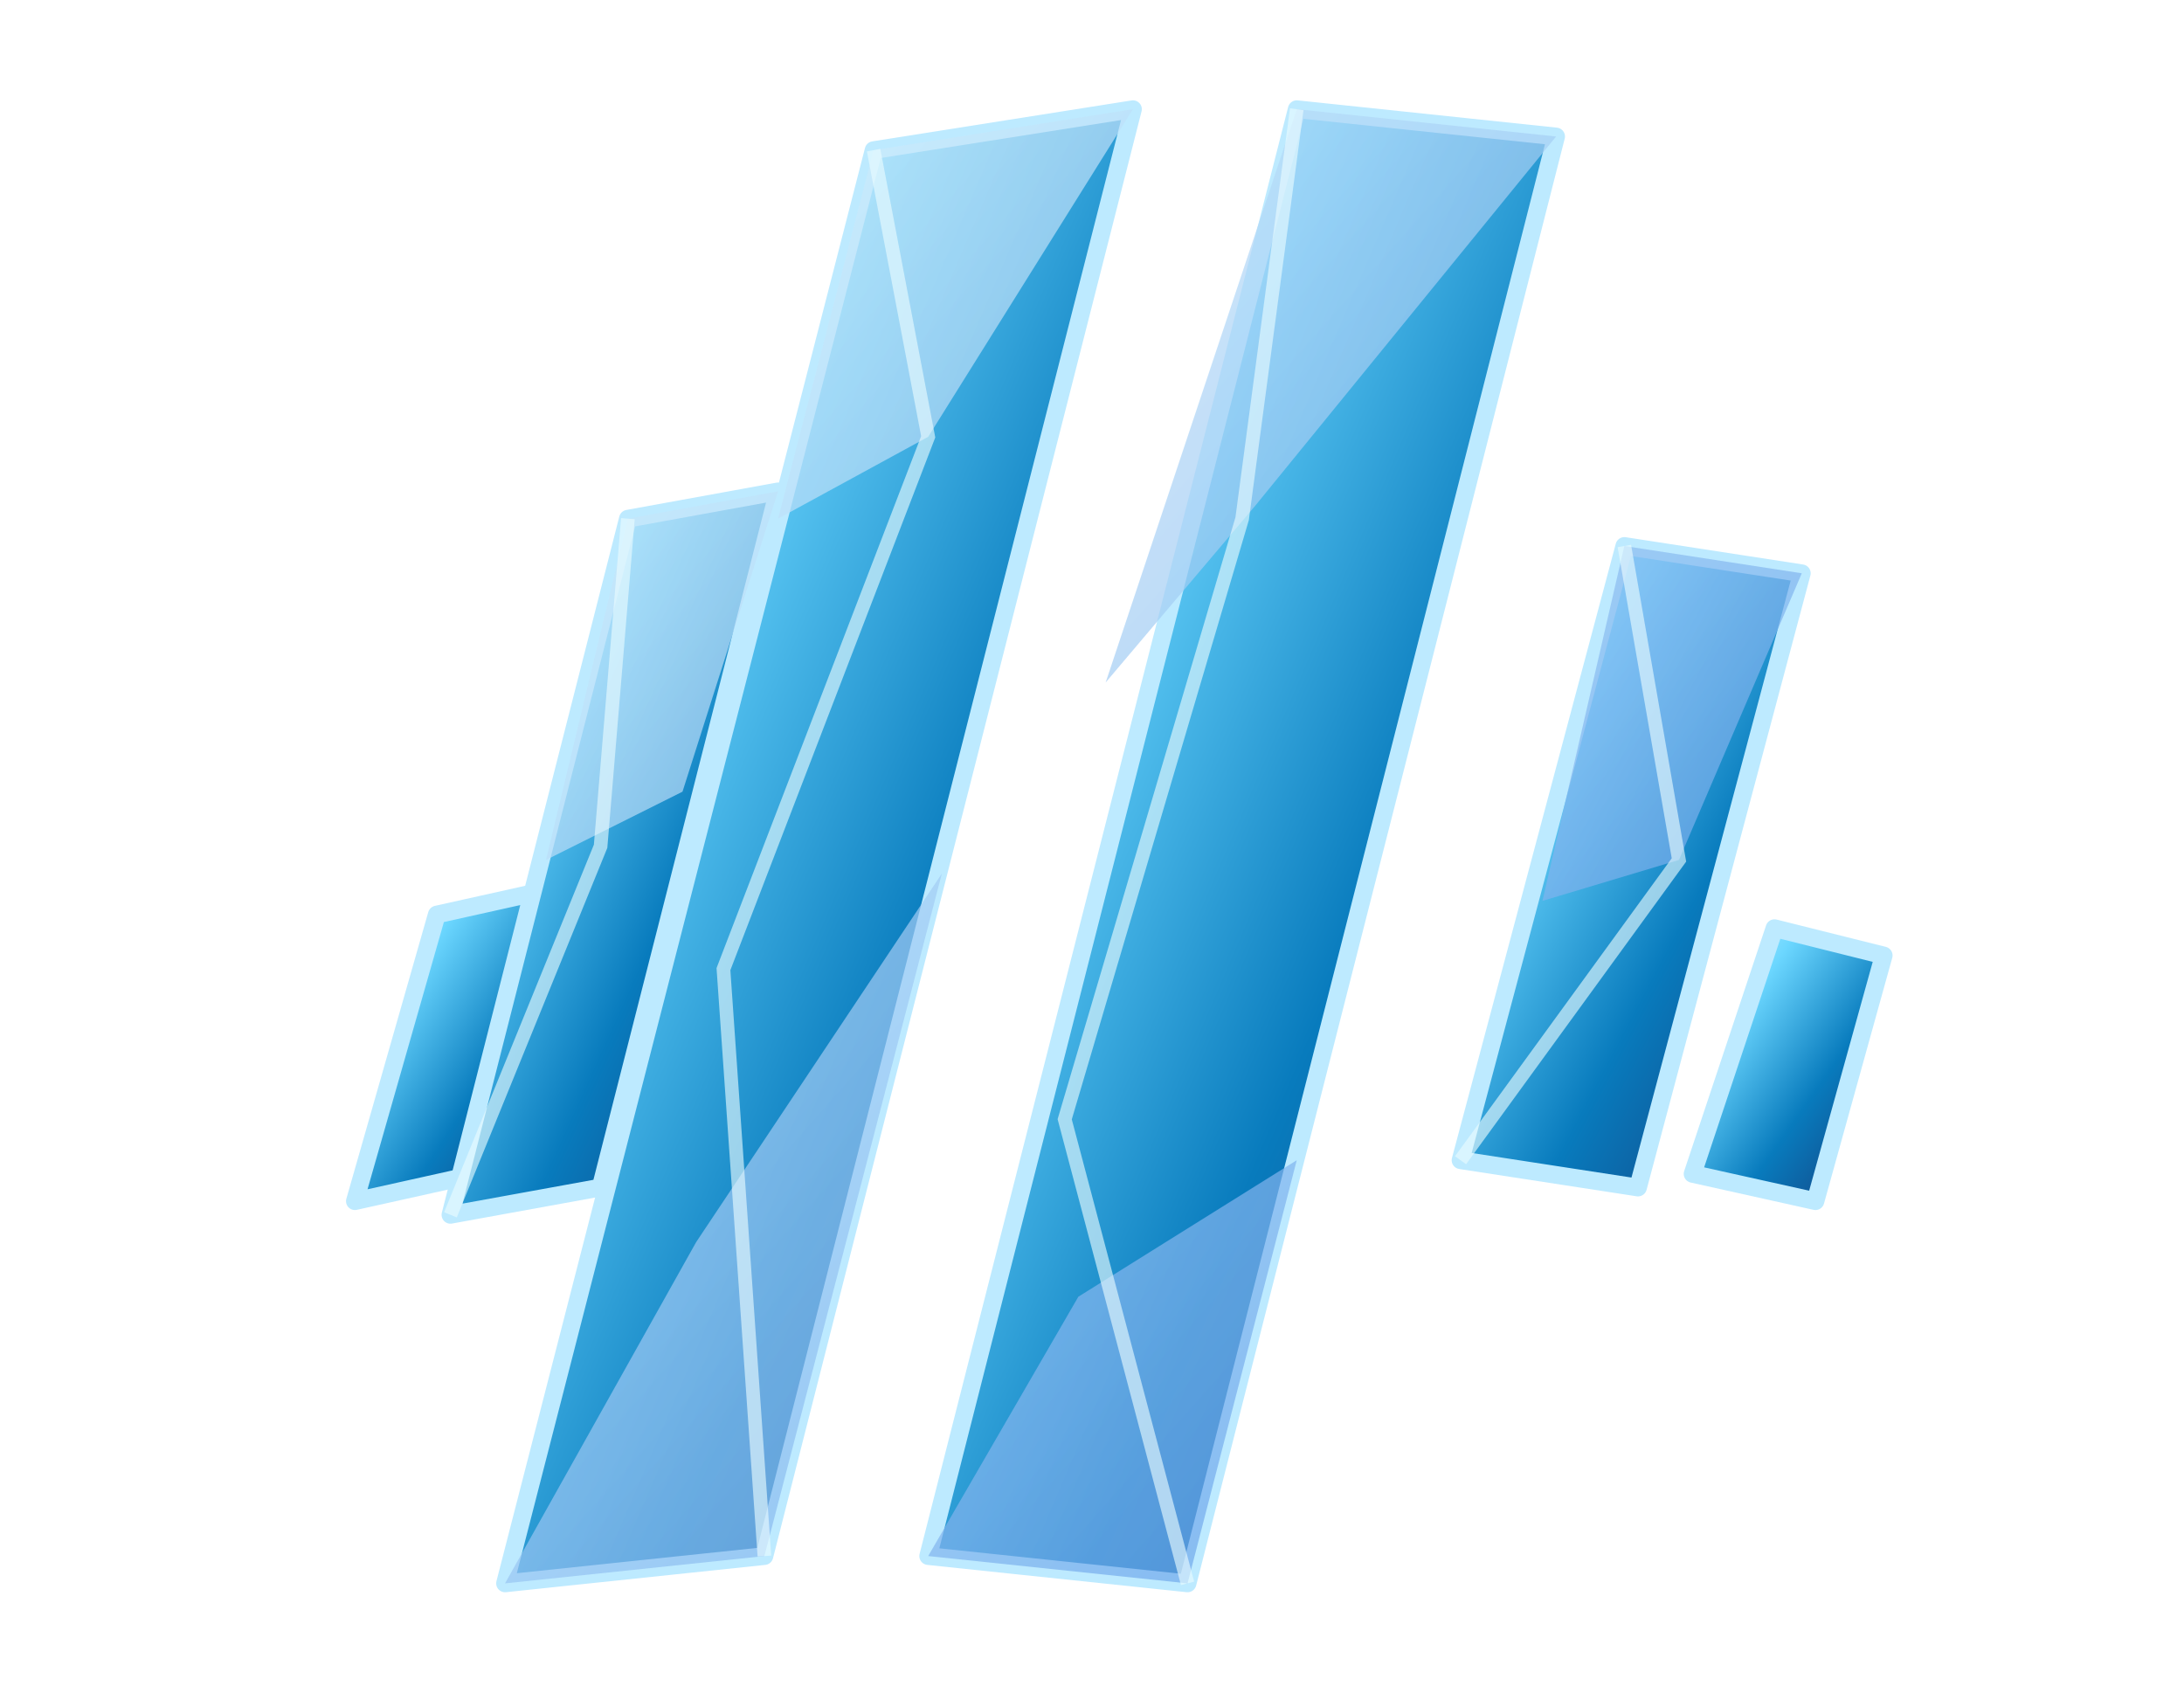
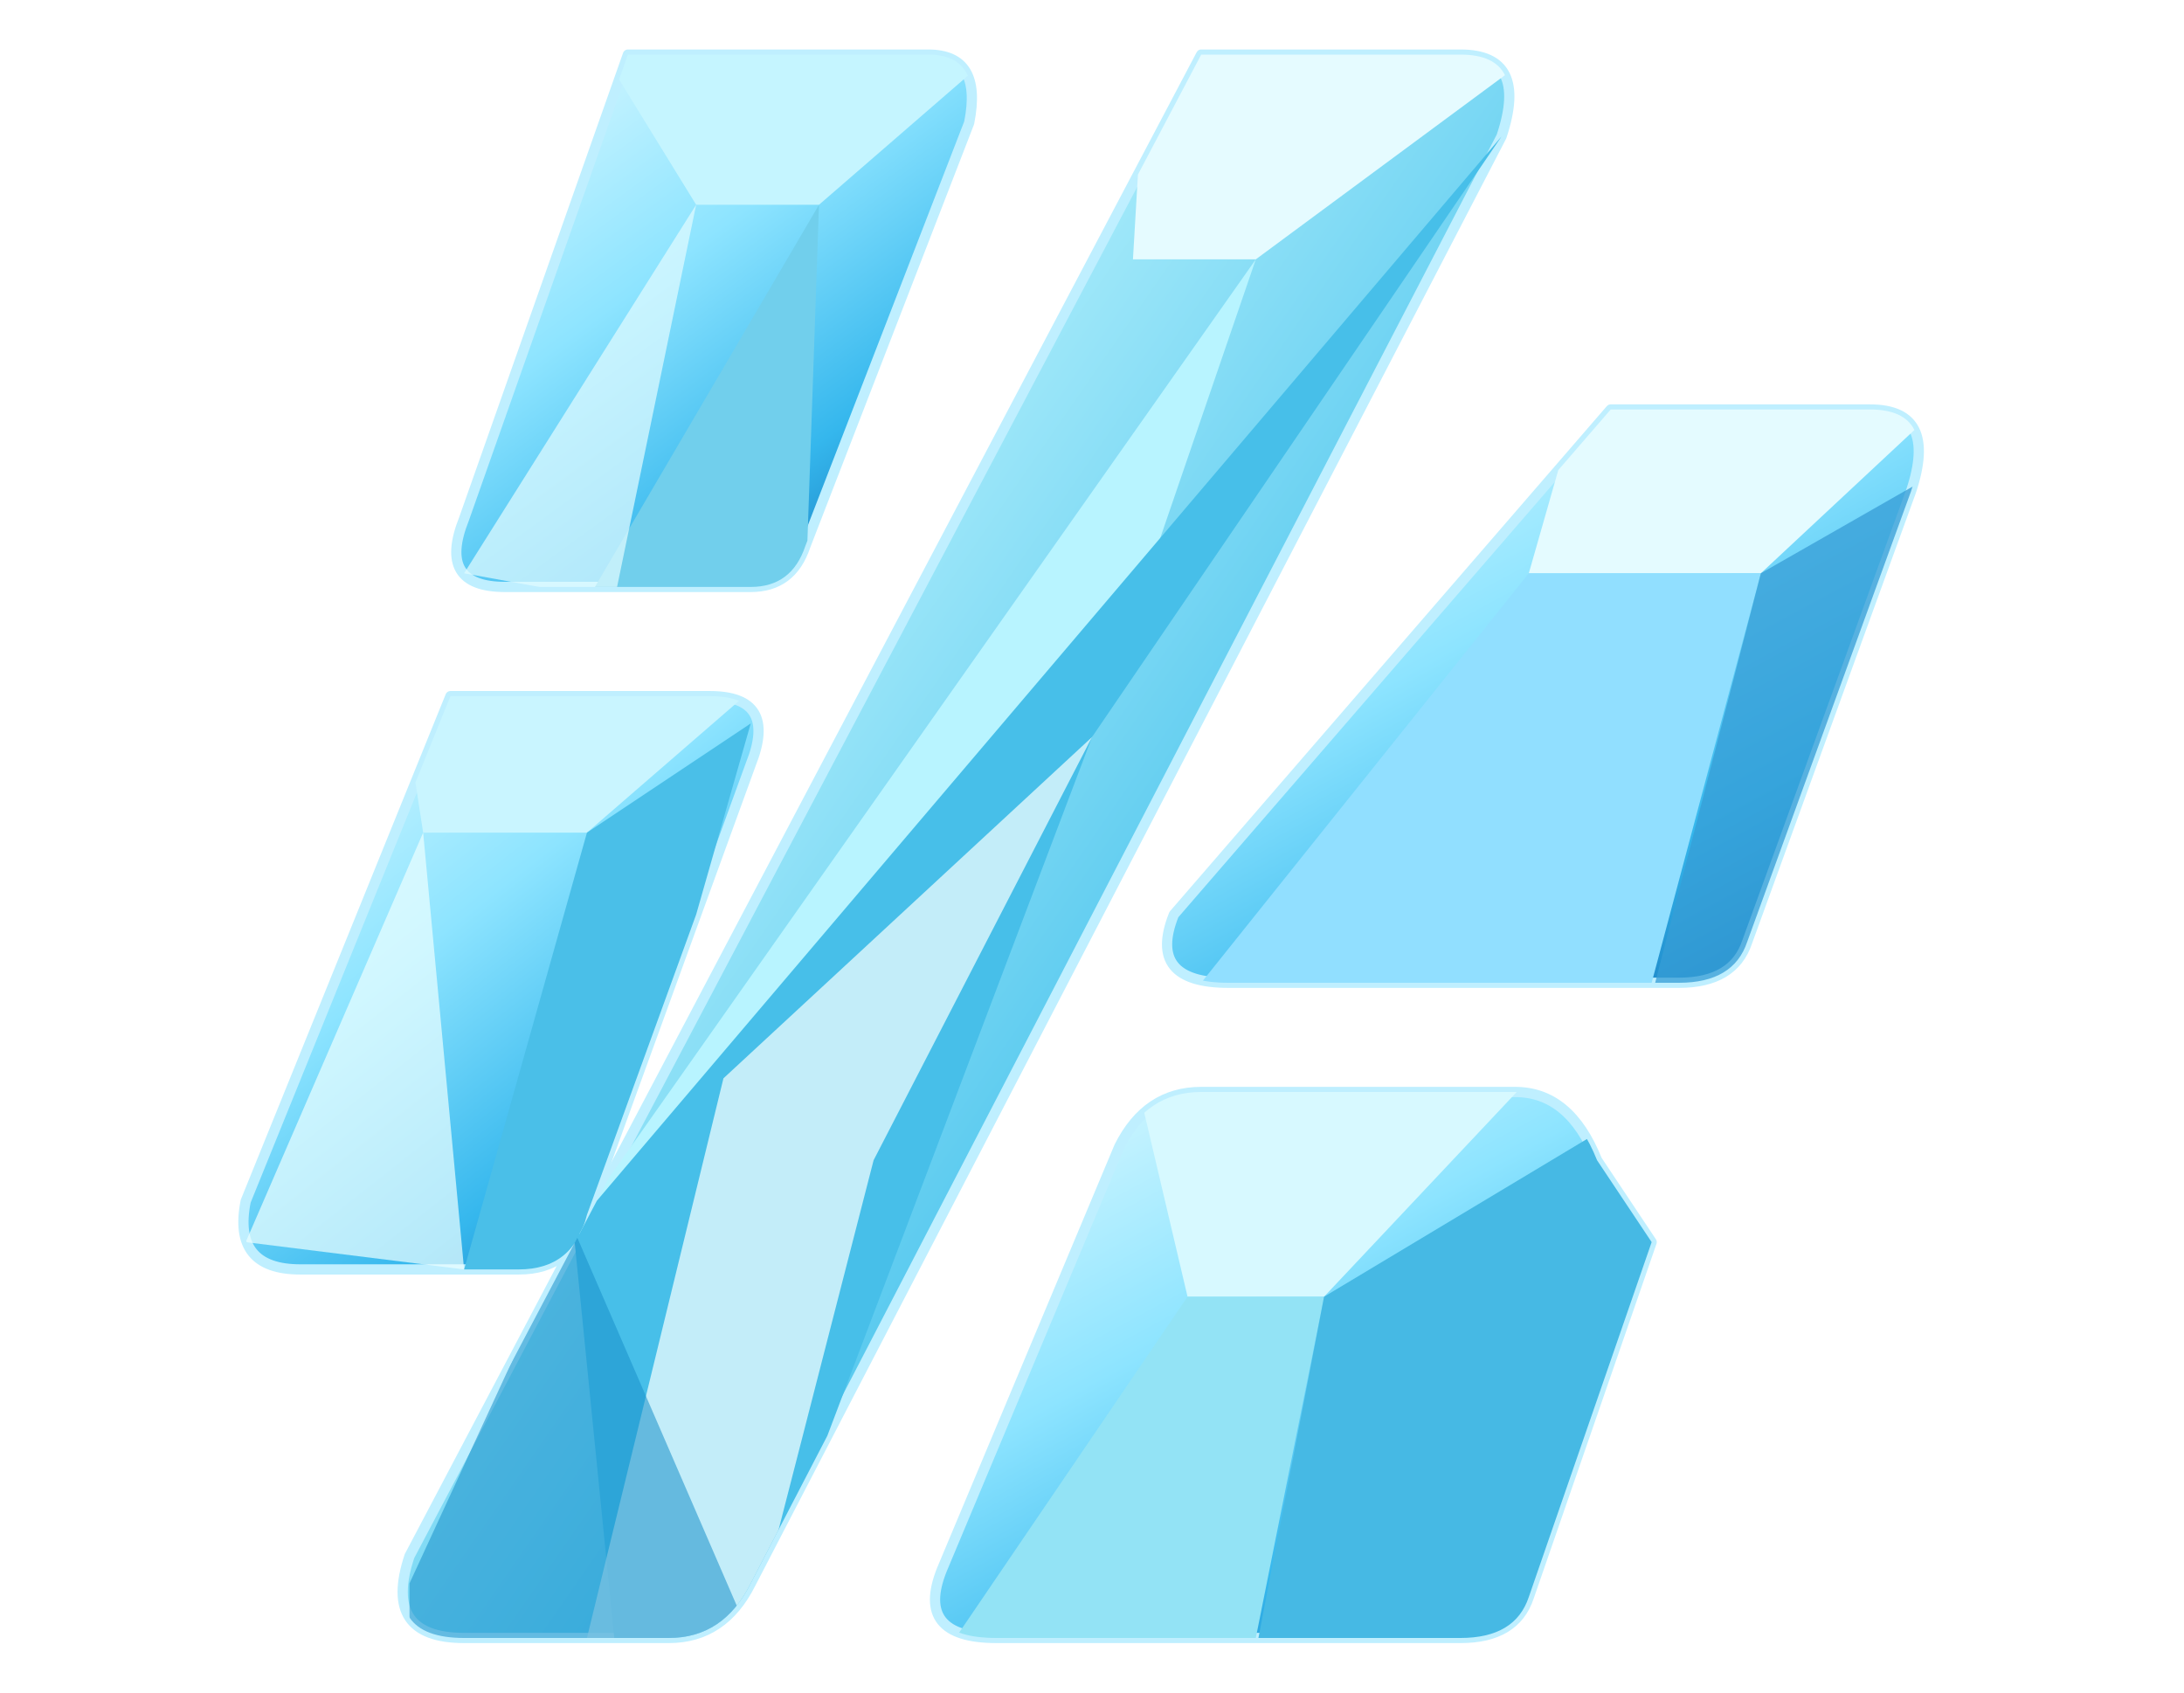
<svg xmlns="http://www.w3.org/2000/svg" viewBox="0 0 160 124" role="img" aria-labelledby="title">
  <defs>
-     <linearGradient id="ice" x1="0" y1="0" x2="1" y2="1">
-       <stop stop-color="#d8f5ff" />
-       <stop offset=".28" stop-color="#6cd7ff" />
-       <stop offset=".62" stop-color="#087bbd" />
-       <stop offset="1" stop-color="#173877" />
+     <linearGradient id="ice" x1=".12" y1="0" x2=".83" y2="1">
+       <stop stop-color="#d8f8ff" />
+       <stop offset=".4" stop-color="#8de4ff" />
+       <stop offset=".76" stop-color="#35b7ed" />
+       <stop offset="1" stop-color="#1577bb" />
    </linearGradient>
-     <linearGradient id="edge" x1="0" y1="0" x2="1" y2="1">
-       <stop stop-color="#e2faff" />
-       <stop offset="1" stop-color="#4e8fe5" />
+     <linearGradient id="core" x1="0" y1="0" x2="1" y2="1">
+       <stop stop-color="#e6fcff" />
+       <stop offset=".35" stop-color="#a5eafa" />
+       <stop offset=".7" stop-color="#45c1ec" />
+       <stop offset="1" stop-color="#3294d2" />
    </linearGradient>
+     <clipPath id="upper-left">
+       <path d="M46 4h22q4 0 3 5L59 40q-1 3-4 3H37q-5 0-3-5Z" />
+     </clipPath>
+     <clipPath id="lower-left">
+       <path d="M33 51h19q5 0 3 5L43 89q-1 4-5 4H22q-5 0-4-5Z" />
+     </clipPath>
+     <clipPath id="center">
+       <path d="M88 4h19q5 0 3 6L55 116q-2 4-6 4H34q-6 0-4-6Z" />
+     </clipPath>
+     <clipPath id="upper-right">
+       <path d="M118 30h19q5 0 3 6l-12 33q-1 3-5 3H90q-6 0-4-5Z" />
+     </clipPath>
+     <clipPath id="lower-right">
+       <path d="M88 80h23q4 0 6 5l4 6-9 26q-1 3-5 3H73q-6 0-4-5l13-31q2-4 6-4Z" />
+     </clipPath>
  </defs>
-   <g stroke="#bdeaff" stroke-width="1.3" stroke-linejoin="round">
-     <path fill="url(#ice)" d="M32 67 41 65 35 86 26 88z" />
-     <path fill="url(#ice)" d="M46 38 57 36 44 87 33 89z" />
-     <path fill="url(#ice)" d="M64 11 83 8 56 114 37 116z" />
-     <path fill="url(#ice)" d="M95 8 114 10 87 116 68 114z" />
-     <path fill="url(#ice)" d="M119 40 132 42 120 87 107 85z" />
-     <path fill="url(#ice)" d="M130 68 138 70 133 88 124 86z" />
+   <g fill="url(#ice)" stroke="#bfefff" stroke-width=".75" stroke-linejoin="round">
+     <path d="M46 4h22q4 0 3 5L59 40q-1 3-4 3H37q-5 0-3-5Z" />
+     <path d="M33 51h19q5 0 3 5L43 89q-1 4-5 4H22q-5 0-4-5Z" />
+     <path fill="url(#core)" d="M88 4h19q5 0 3 6L55 116q-2 4-6 4H34q-6 0-4-6Z" />
+     <path d="M118 30h19q5 0 3 6l-12 33q-1 3-5 3H90q-6 0-4-5Z" />
+     <path d="M88 80h23q4 0 6 5l4 6-9 26q-1 3-5 3H73q-6 0-4-5l13-31q2-4 6-4Z" />
  </g>
-   <g fill="url(#edge)" opacity=".7">
-     <path d="m64 11 19-3-15 24-11 6zM37 116l19-2 13-50-18 27zM95 8l19 2-22 27-11 13zM68 114l19 2 8-31-16 10zM46 38l11-2-7 22-10 5zM119 40l13 2-9 21-10 3z" />
+   <g clip-path="url(#upper-left)">
+     <path fill="#c5f5ff" d="M43 2h32L60 15H51Z" />
+     <path fill="#71cfec" d="m60 15-1 29H43Z" />
+     <path fill="#e1fbff" opacity=".72" d="m34 42 17-27-6 29Z" />
  </g>
-   <g fill="none" stroke="#eafcff" stroke-width="1" opacity=".62">
-     <path d="m64 11 4 21-15 39 3 43M95 8l-4 30-13 44 9 34M46 38l-2 24-11 27M119 40l4 23-16 22" />
+   <g clip-path="url(#lower-left)">
+     <path fill="#c9f5ff" d="M29 48h29L43 61H31Z" />
+     <path fill="#edffff" opacity=".7" d="m31 61-13 30 16 2Z" />
+     <path fill="#4abfe8" d="m43 61 12-8-12 42-9-2Z" />
+   </g>
+   <g clip-path="url(#center)">
+     <path fill="#e5fbff" d="M84 2h31L92 19h-9Z" />
+     <path fill="#b8f4ff" d="M92 19 80 54 54 101 42 90Z" />
+     <path fill="#47bfe9" d="m110 10-30 44-25 66H45l-3-30Z" />
+     <path fill="#f3ffff" opacity=".72" d="M53 79 80 54 64 85l-9 35H43Z" />
+     <path fill="#188fca" opacity=".55" d="m30 116 12-26 13 30H30Z" />
+   </g>
+   <g clip-path="url(#upper-right)">
+     <path fill="#e4fbff" d="M116 28h28l-15 14h-17Z" />
+     <path fill="#91dfff" d="m112 42 17 0-8 30H88Z" />
+     <path fill="#369ed6" opacity=".76" d="m129 42 14-8-14 39h-8Z" />
+   </g>
+   <g clip-path="url(#lower-right)">
+     <path fill="#d7f9ff" d="M83 78h30l-16 17H87Z" />
+     <path fill="#93e3f5" d="m87 95 10 0-5 25H70Z" />
+     <path fill="#46b9e4" d="m97 95 20-12 6 10-12 28H92Z" />
  </g>
</svg>
